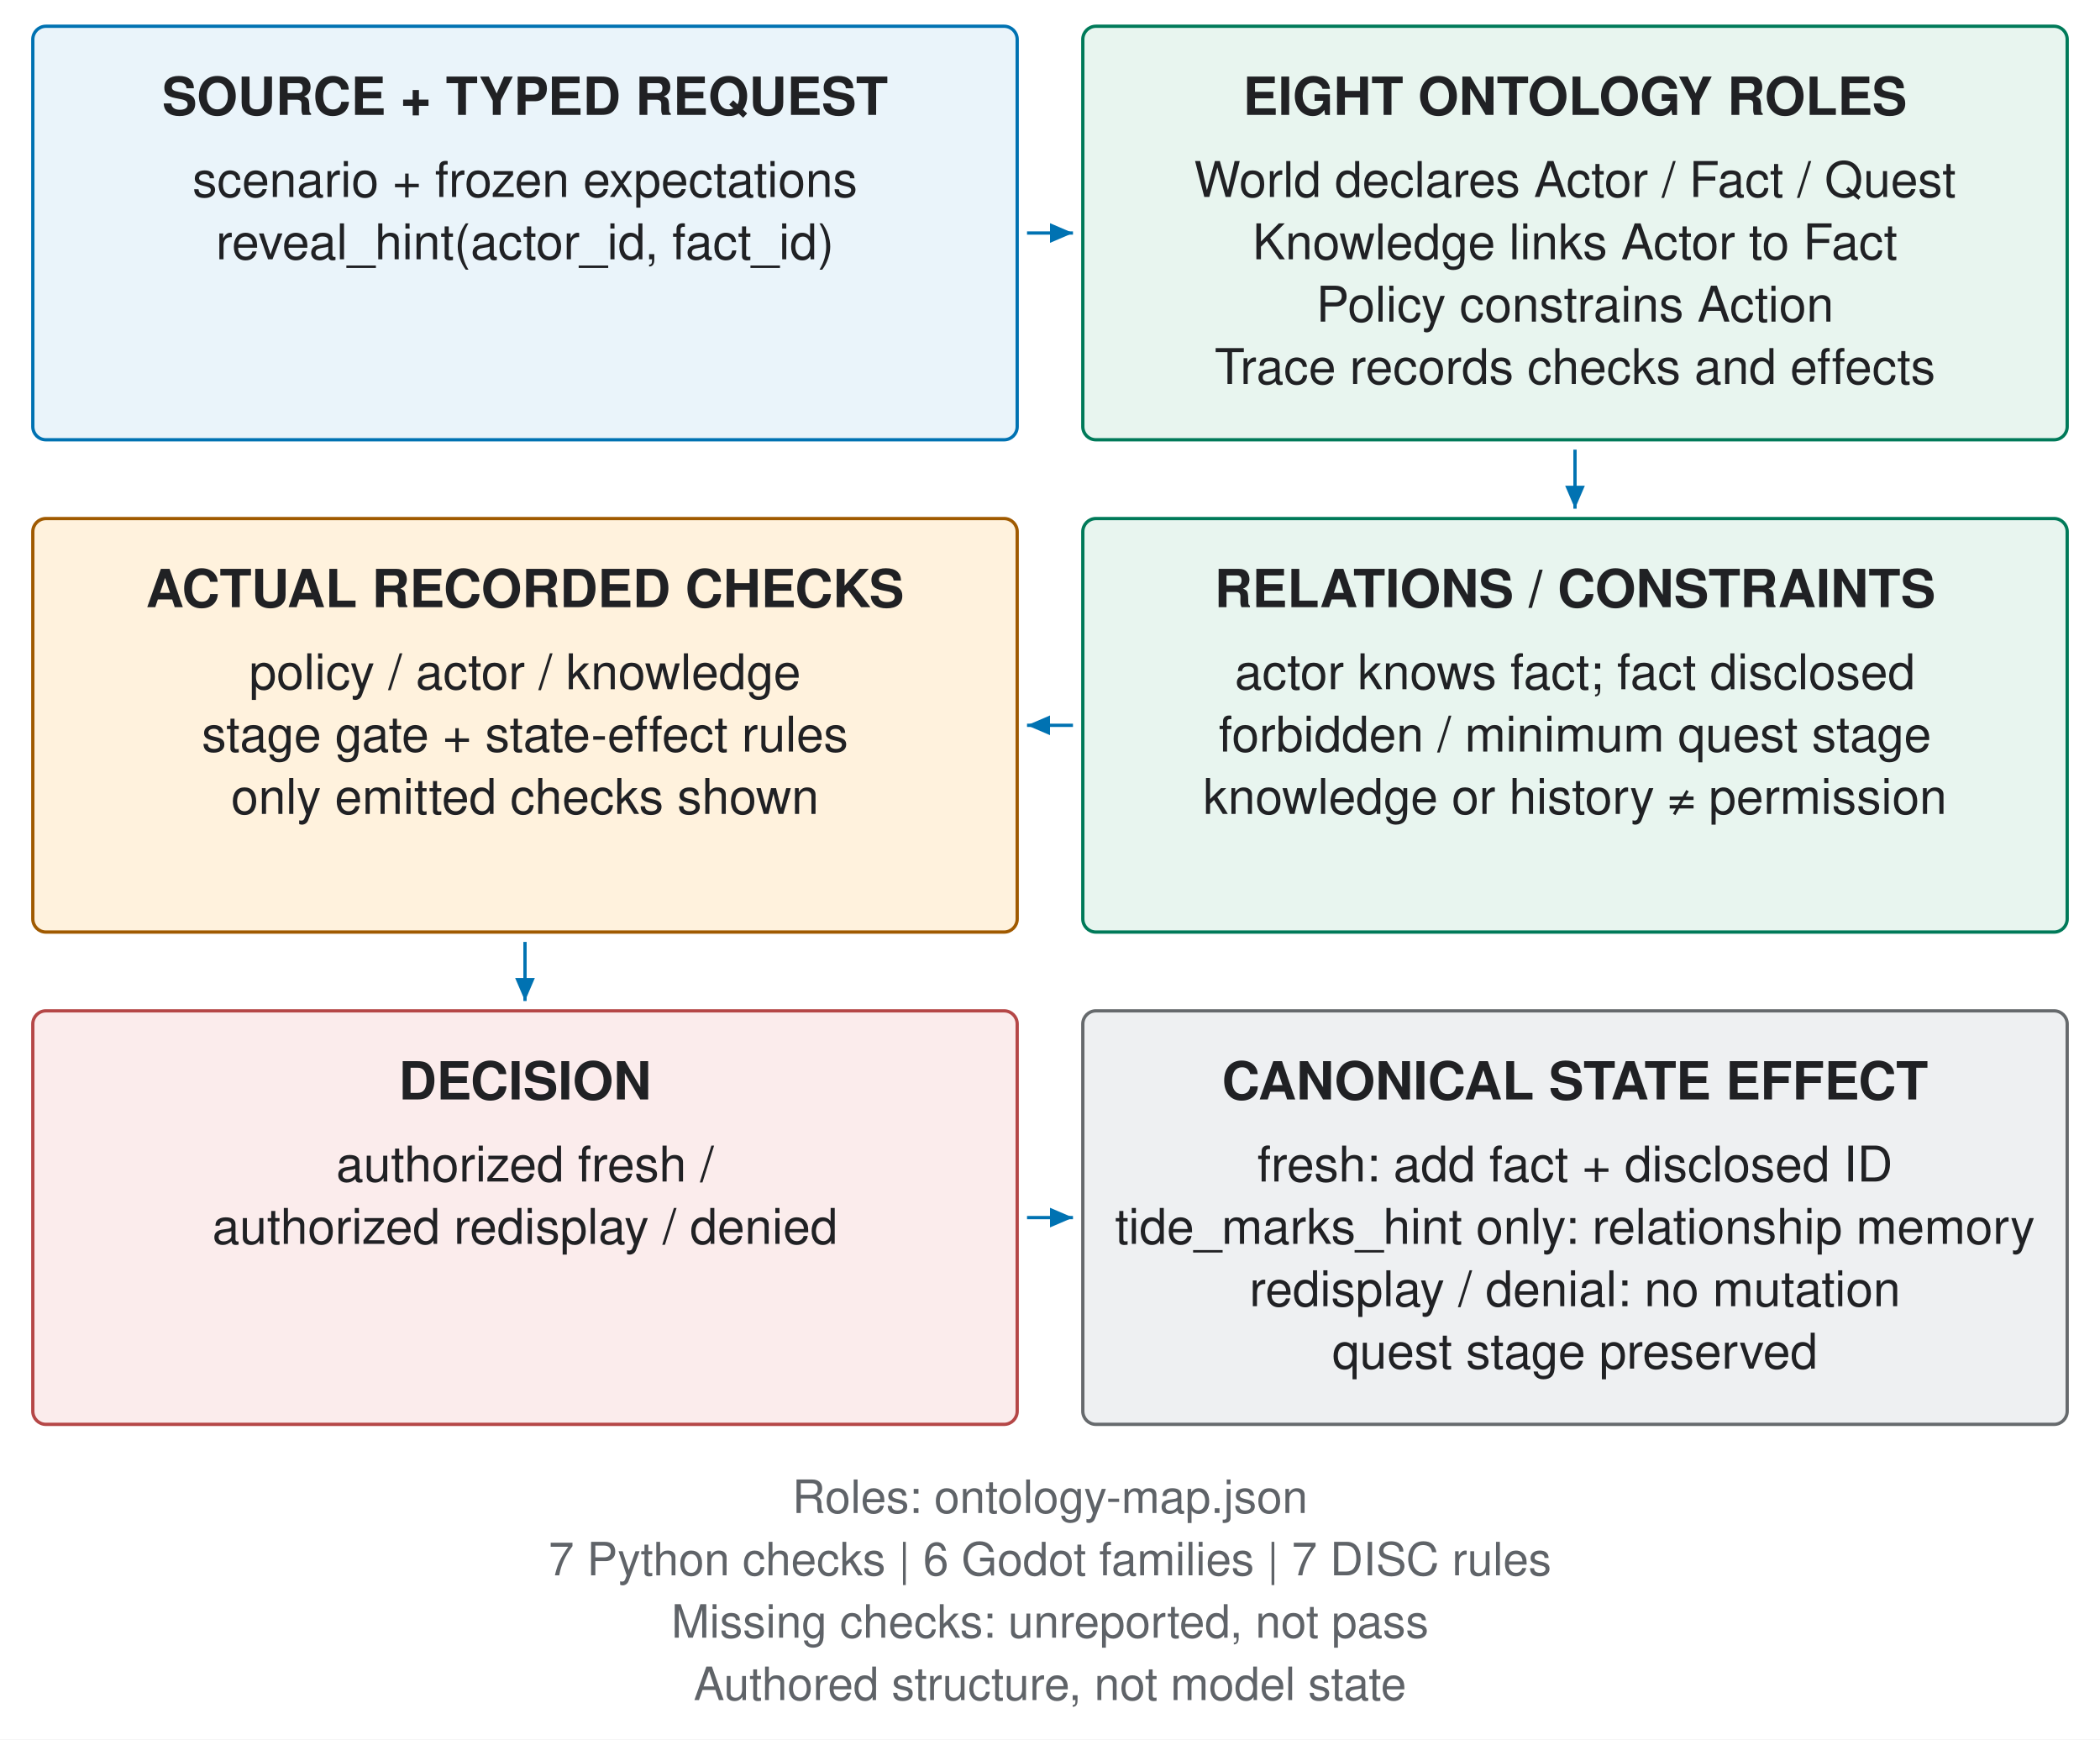
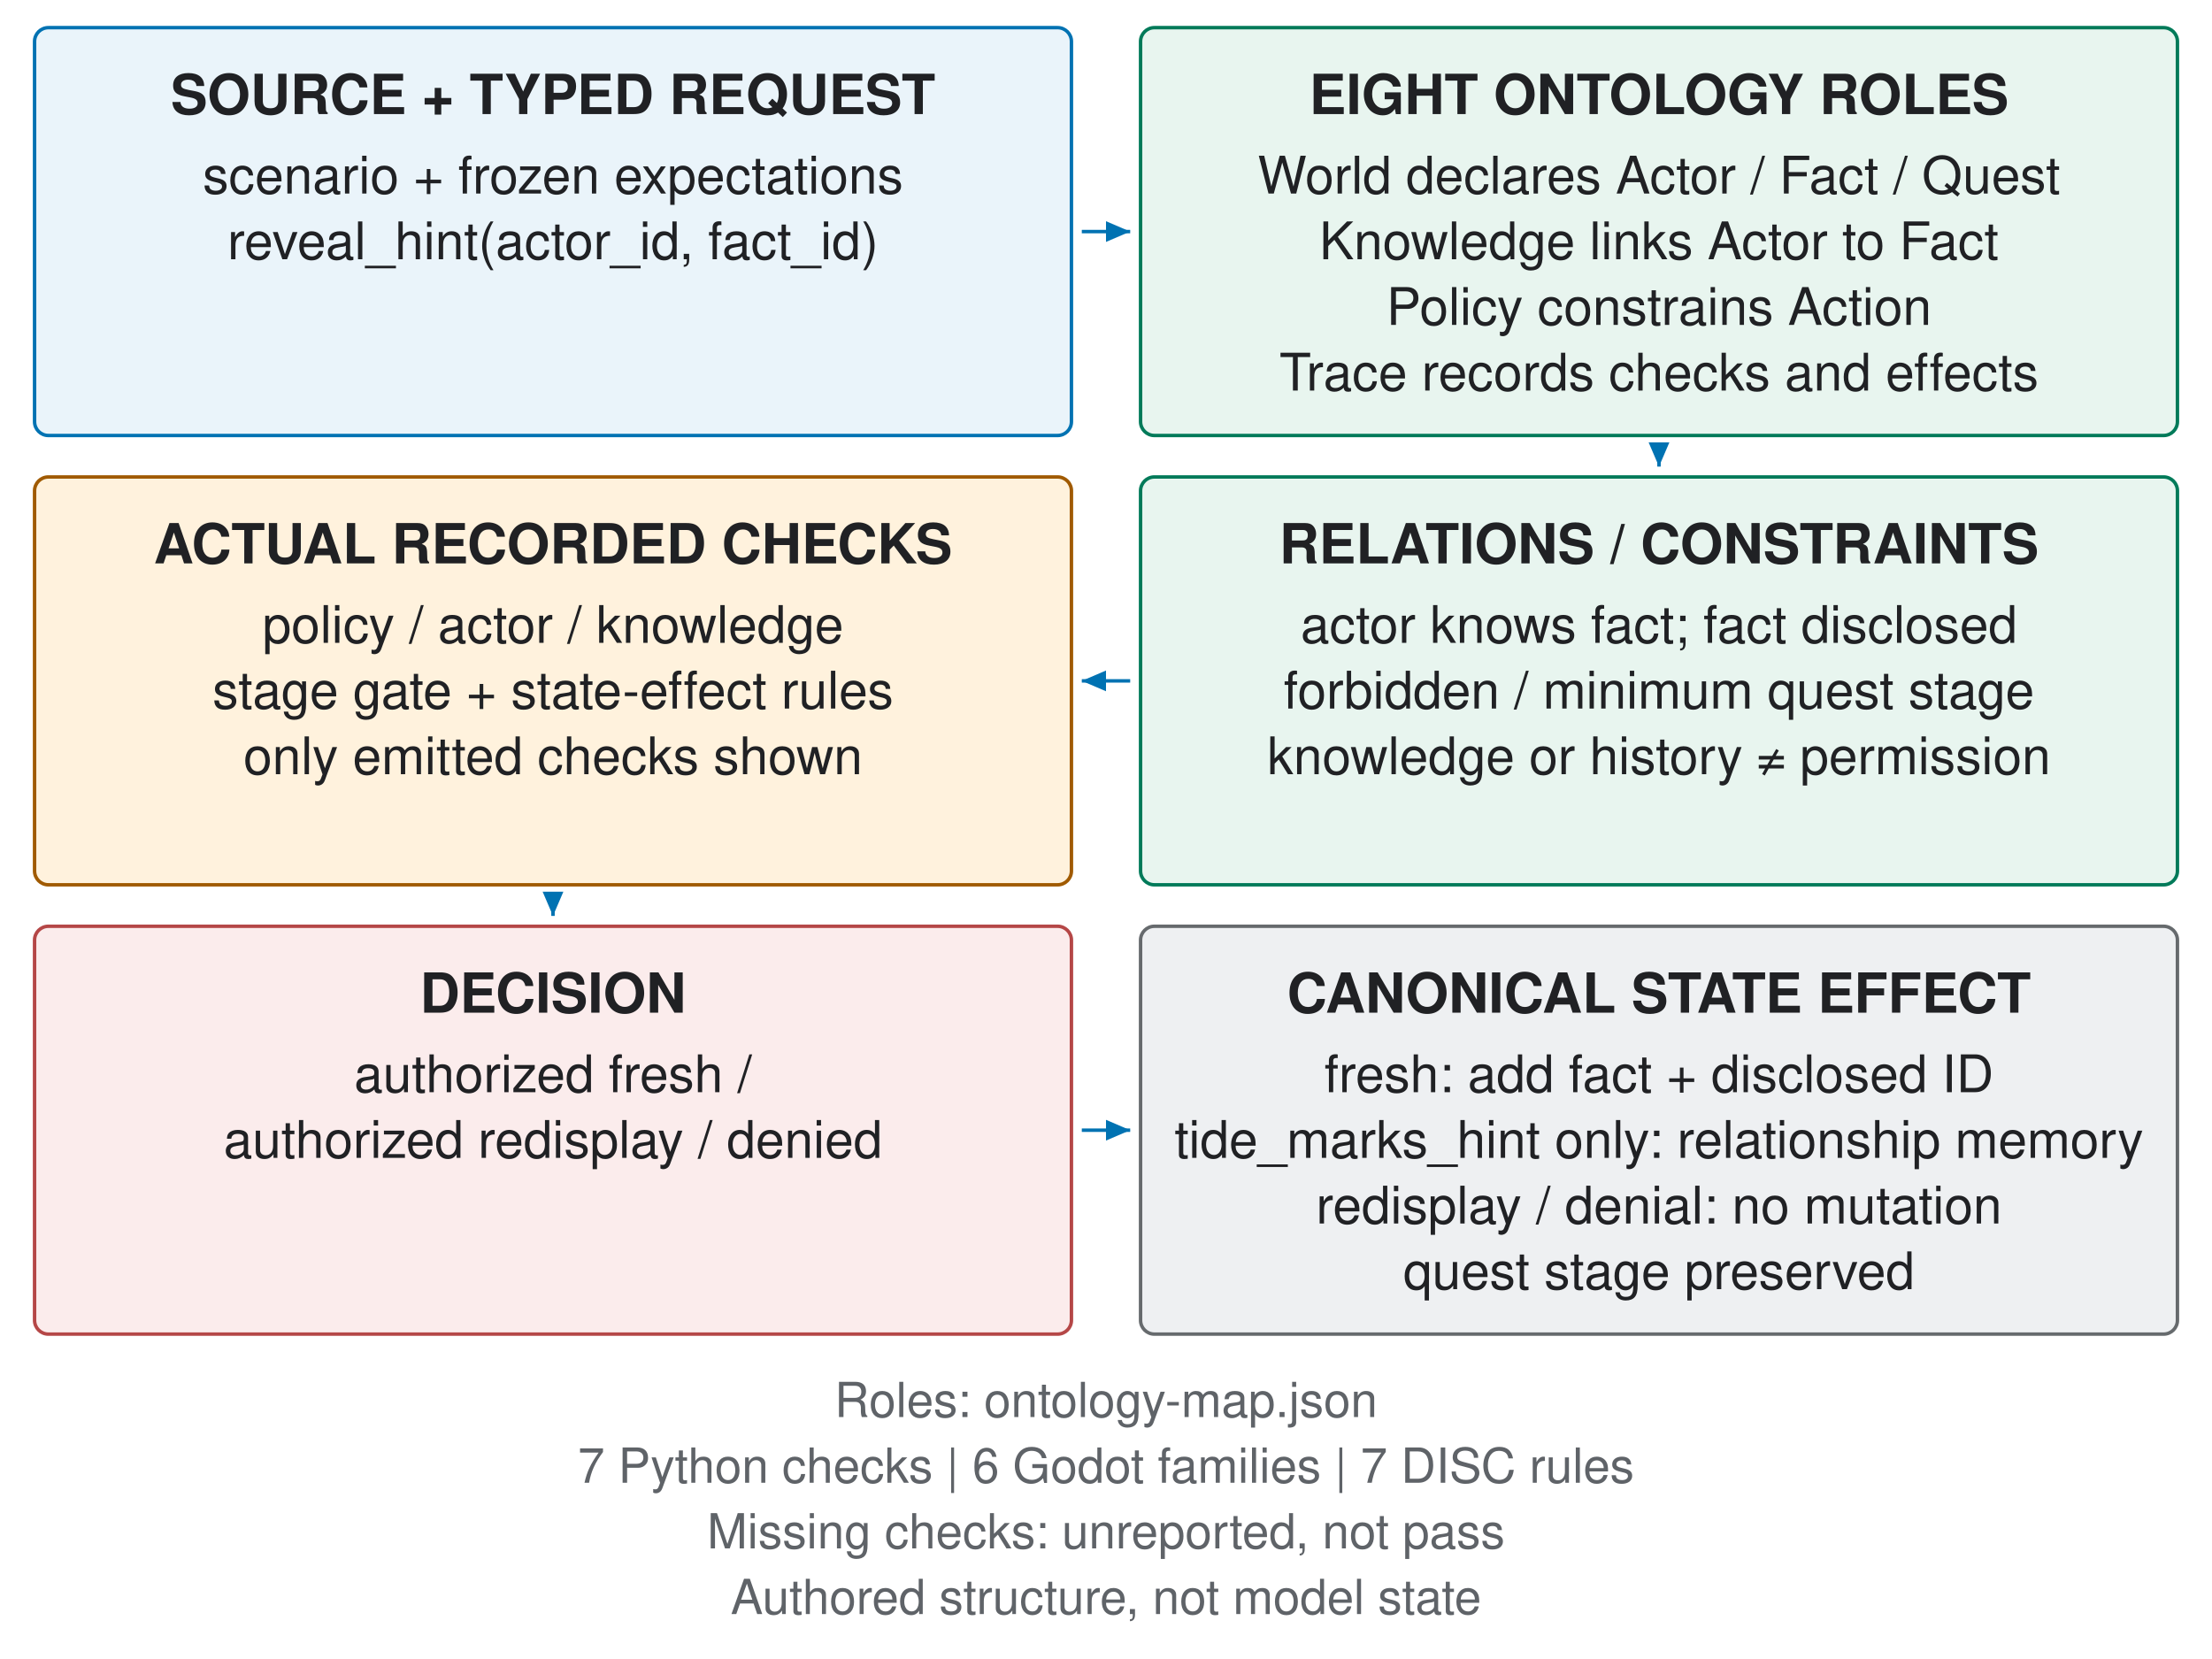
- <svg xmlns="http://www.w3.org/2000/svg" width="1280" height="1060" viewBox="0 0 1280 1060" role="img" aria-labelledby="svg-title svg-desc" data-paper-label="fig:signal-mechanism">
+ <svg xmlns="http://www.w3.org/2000/svg" width="1280" height="960" viewBox="0 0 1280 960" role="img" aria-labelledby="svg-title svg-desc" data-paper-label="fig:signal-mechanism">
  <style>text{font-family:Helvetica,Arial,sans-serif;fill:#202124}.title{font-size:34px;font-weight:700}.subtitle{font-size:28px;fill:#5F6368}.head{font-size:32px;font-weight:700}.body{font-size:30px}.small{font-size:28px;fill:#5F6368}.label{font-size:30px;font-weight:700}.cell{font-size:30px}.note{font-size:28px;font-style:italic;fill:#5F6368}</style>
  <defs>
    <marker id="arrow-blue" markerWidth="8" markerHeight="8" refX="7" refY="3" orient="auto">
      <path d="M0,0 L0,6 L7,3 z" fill="#0072B2" />
    </marker>
  </defs>
-   <rect width="1280" height="1060" fill="#FFFFFF" />
-   <rect x="20" y="16" width="600" height="252" rx="8" fill="#EAF4FA" stroke="#0072B2" stroke-width="2" />
-   <text x="320" y="70" class="head" text-anchor="middle">SOURCE + TYPED REQUEST</text>
-   <text x="320" y="120" class="body" text-anchor="middle">scenario + frozen expectations</text>
-   <text x="320" y="158" class="body" text-anchor="middle">reveal_hint(actor_id, fact_id)</text>
-   <rect x="660" y="16" width="600" height="252" rx="8" fill="#E8F5EF" stroke="#007A59" stroke-width="2" />
-   <text x="960" y="70" class="head" text-anchor="middle">EIGHT ONTOLOGY ROLES</text>
-   <text x="960" y="120" class="body" text-anchor="middle">World declares Actor / Fact / Quest</text>
-   <text x="960" y="158" class="body" text-anchor="middle">Knowledge links Actor to Fact</text>
-   <text x="960" y="196" class="body" text-anchor="middle">Policy constrains Action</text>
-   <text x="960" y="234" class="body" text-anchor="middle">Trace records checks and effects</text>
-   <rect x="660" y="316" width="600" height="252" rx="8" fill="#E8F5EF" stroke="#007A59" stroke-width="2" />
-   <text x="960" y="370" class="head" text-anchor="middle">RELATIONS / CONSTRAINTS</text>
-   <text x="960" y="420" class="body" text-anchor="middle">actor knows fact; fact disclosed</text>
-   <text x="960" y="458" class="body" text-anchor="middle">forbidden / minimum quest stage</text>
-   <text x="960" y="496" class="body" text-anchor="middle">knowledge or history ≠ permission</text>
-   <rect x="20" y="316" width="600" height="252" rx="8" fill="#FFF2DD" stroke="#A05A00" stroke-width="2" />
-   <text x="320" y="370" class="head" text-anchor="middle">ACTUAL RECORDED CHECKS</text>
-   <text x="320" y="420" class="body" text-anchor="middle">policy / actor / knowledge</text>
-   <text x="320" y="458" class="body" text-anchor="middle">stage gate + state-effect rules</text>
-   <text x="320" y="496" class="body" text-anchor="middle">only emitted checks shown</text>
-   <rect x="20" y="616" width="600" height="252" rx="8" fill="#FBECEC" stroke="#B54747" stroke-width="2" />
-   <text x="320" y="670" class="head" text-anchor="middle">DECISION</text>
-   <text x="320" y="720" class="body" text-anchor="middle">authorized fresh /</text>
-   <text x="320" y="758" class="body" text-anchor="middle">authorized redisplay / denied</text>
-   <rect x="660" y="616" width="600" height="252" rx="8" fill="#EEF0F2" stroke="#666A6D" stroke-width="2" />
-   <text x="960" y="670" class="head" text-anchor="middle">CANONICAL STATE EFFECT</text>
-   <text x="960" y="720" class="body" text-anchor="middle">fresh: add fact + disclosed ID</text>
-   <text x="960" y="758" class="body" text-anchor="middle">tide_marks_hint only: relationship memory</text>
-   <text x="960" y="796" class="body" text-anchor="middle">redisplay / denial: no mutation</text>
-   <text x="960" y="834" class="body" text-anchor="middle">quest stage preserved</text>
-   <path class="connector" d="M626,142 H654" fill="none" stroke="#0072B2" stroke-width="2" marker-end="url(#arrow-blue)" />
-   <path class="connector" d="M960,274 V310" fill="none" stroke="#0072B2" stroke-width="2" marker-end="url(#arrow-blue)" />
-   <path class="connector" d="M654,442 H626" fill="none" stroke="#0072B2" stroke-width="2" marker-end="url(#arrow-blue)" />
-   <path class="connector" d="M320,574 V610" fill="none" stroke="#0072B2" stroke-width="2" marker-end="url(#arrow-blue)" />
-   <path class="connector" d="M626,742 H654" fill="none" stroke="#0072B2" stroke-width="2" marker-end="url(#arrow-blue)" />
-   <text x="640" y="922" class="small" text-anchor="middle">Roles: ontology-map.json</text>
-   <text x="640" y="960" class="small" text-anchor="middle">7 Python checks | 6 Godot families | 7 DISC rules</text>
-   <text x="640" y="998" class="small" text-anchor="middle">Missing checks: unreported, not pass</text>
-   <text x="640" y="1036" class="small" text-anchor="middle">Authored structure, not model state</text>
+   <rect width="1280" height="960" fill="#FFFFFF" />
+   <rect x="20" y="16" width="600" height="236" rx="8" fill="#EAF4FA" stroke="#0072B2" stroke-width="2" />
+   <text x="320" y="66" class="head" text-anchor="middle">SOURCE + TYPED REQUEST</text>
+   <text x="320" y="112" class="body" text-anchor="middle">scenario + frozen expectations</text>
+   <text x="320" y="150" class="body" text-anchor="middle">reveal_hint(actor_id, fact_id)</text>
+   <rect x="660" y="16" width="600" height="236" rx="8" fill="#E8F5EF" stroke="#007A59" stroke-width="2" />
+   <text x="960" y="66" class="head" text-anchor="middle">EIGHT ONTOLOGY ROLES</text>
+   <text x="960" y="112" class="body" text-anchor="middle">World declares Actor / Fact / Quest</text>
+   <text x="960" y="150" class="body" text-anchor="middle">Knowledge links Actor to Fact</text>
+   <text x="960" y="188" class="body" text-anchor="middle">Policy constrains Action</text>
+   <text x="960" y="226" class="body" text-anchor="middle">Trace records checks and effects</text>
+   <rect x="660" y="276" width="600" height="236" rx="8" fill="#E8F5EF" stroke="#007A59" stroke-width="2" />
+   <text x="960" y="326" class="head" text-anchor="middle">RELATIONS / CONSTRAINTS</text>
+   <text x="960" y="372" class="body" text-anchor="middle">actor knows fact; fact disclosed</text>
+   <text x="960" y="410" class="body" text-anchor="middle">forbidden / minimum quest stage</text>
+   <text x="960" y="448" class="body" text-anchor="middle">knowledge or history ≠ permission</text>
+   <rect x="20" y="276" width="600" height="236" rx="8" fill="#FFF2DD" stroke="#A05A00" stroke-width="2" />
+   <text x="320" y="326" class="head" text-anchor="middle">ACTUAL RECORDED CHECKS</text>
+   <text x="320" y="372" class="body" text-anchor="middle">policy / actor / knowledge</text>
+   <text x="320" y="410" class="body" text-anchor="middle">stage gate + state-effect rules</text>
+   <text x="320" y="448" class="body" text-anchor="middle">only emitted checks shown</text>
+   <rect x="20" y="536" width="600" height="236" rx="8" fill="#FBECEC" stroke="#B54747" stroke-width="2" />
+   <text x="320" y="586" class="head" text-anchor="middle">DECISION</text>
+   <text x="320" y="632" class="body" text-anchor="middle">authorized fresh /</text>
+   <text x="320" y="670" class="body" text-anchor="middle">authorized redisplay / denied</text>
+   <rect x="660" y="536" width="600" height="236" rx="8" fill="#EEF0F2" stroke="#666A6D" stroke-width="2" />
+   <text x="960" y="586" class="head" text-anchor="middle">CANONICAL STATE EFFECT</text>
+   <text x="960" y="632" class="body" text-anchor="middle">fresh: add fact + disclosed ID</text>
+   <text x="960" y="670" class="body" text-anchor="middle">tide_marks_hint only: relationship memory</text>
+   <text x="960" y="708" class="body" text-anchor="middle">redisplay / denial: no mutation</text>
+   <text x="960" y="746" class="body" text-anchor="middle">quest stage preserved</text>
+   <path class="connector" d="M626,134 H654" fill="none" stroke="#0072B2" stroke-width="2" marker-end="url(#arrow-blue)" />
+   <path class="connector" d="M960,258 V270" fill="none" stroke="#0072B2" stroke-width="2" marker-end="url(#arrow-blue)" />
+   <path class="connector" d="M654,394 H626" fill="none" stroke="#0072B2" stroke-width="2" marker-end="url(#arrow-blue)" />
+   <path class="connector" d="M320,518 V530" fill="none" stroke="#0072B2" stroke-width="2" marker-end="url(#arrow-blue)" />
+   <path class="connector" d="M626,654 H654" fill="none" stroke="#0072B2" stroke-width="2" marker-end="url(#arrow-blue)" />
+   <text x="640" y="820" class="small" text-anchor="middle">Roles: ontology-map.json</text>
+   <text x="640" y="858" class="small" text-anchor="middle">7 Python checks | 6 Godot families | 7 DISC rules</text>
+   <text x="640" y="896" class="small" text-anchor="middle">Missing checks: unreported, not pass</text>
+   <text x="640" y="934" class="small" text-anchor="middle">Authored structure, not model state</text>
</svg>
